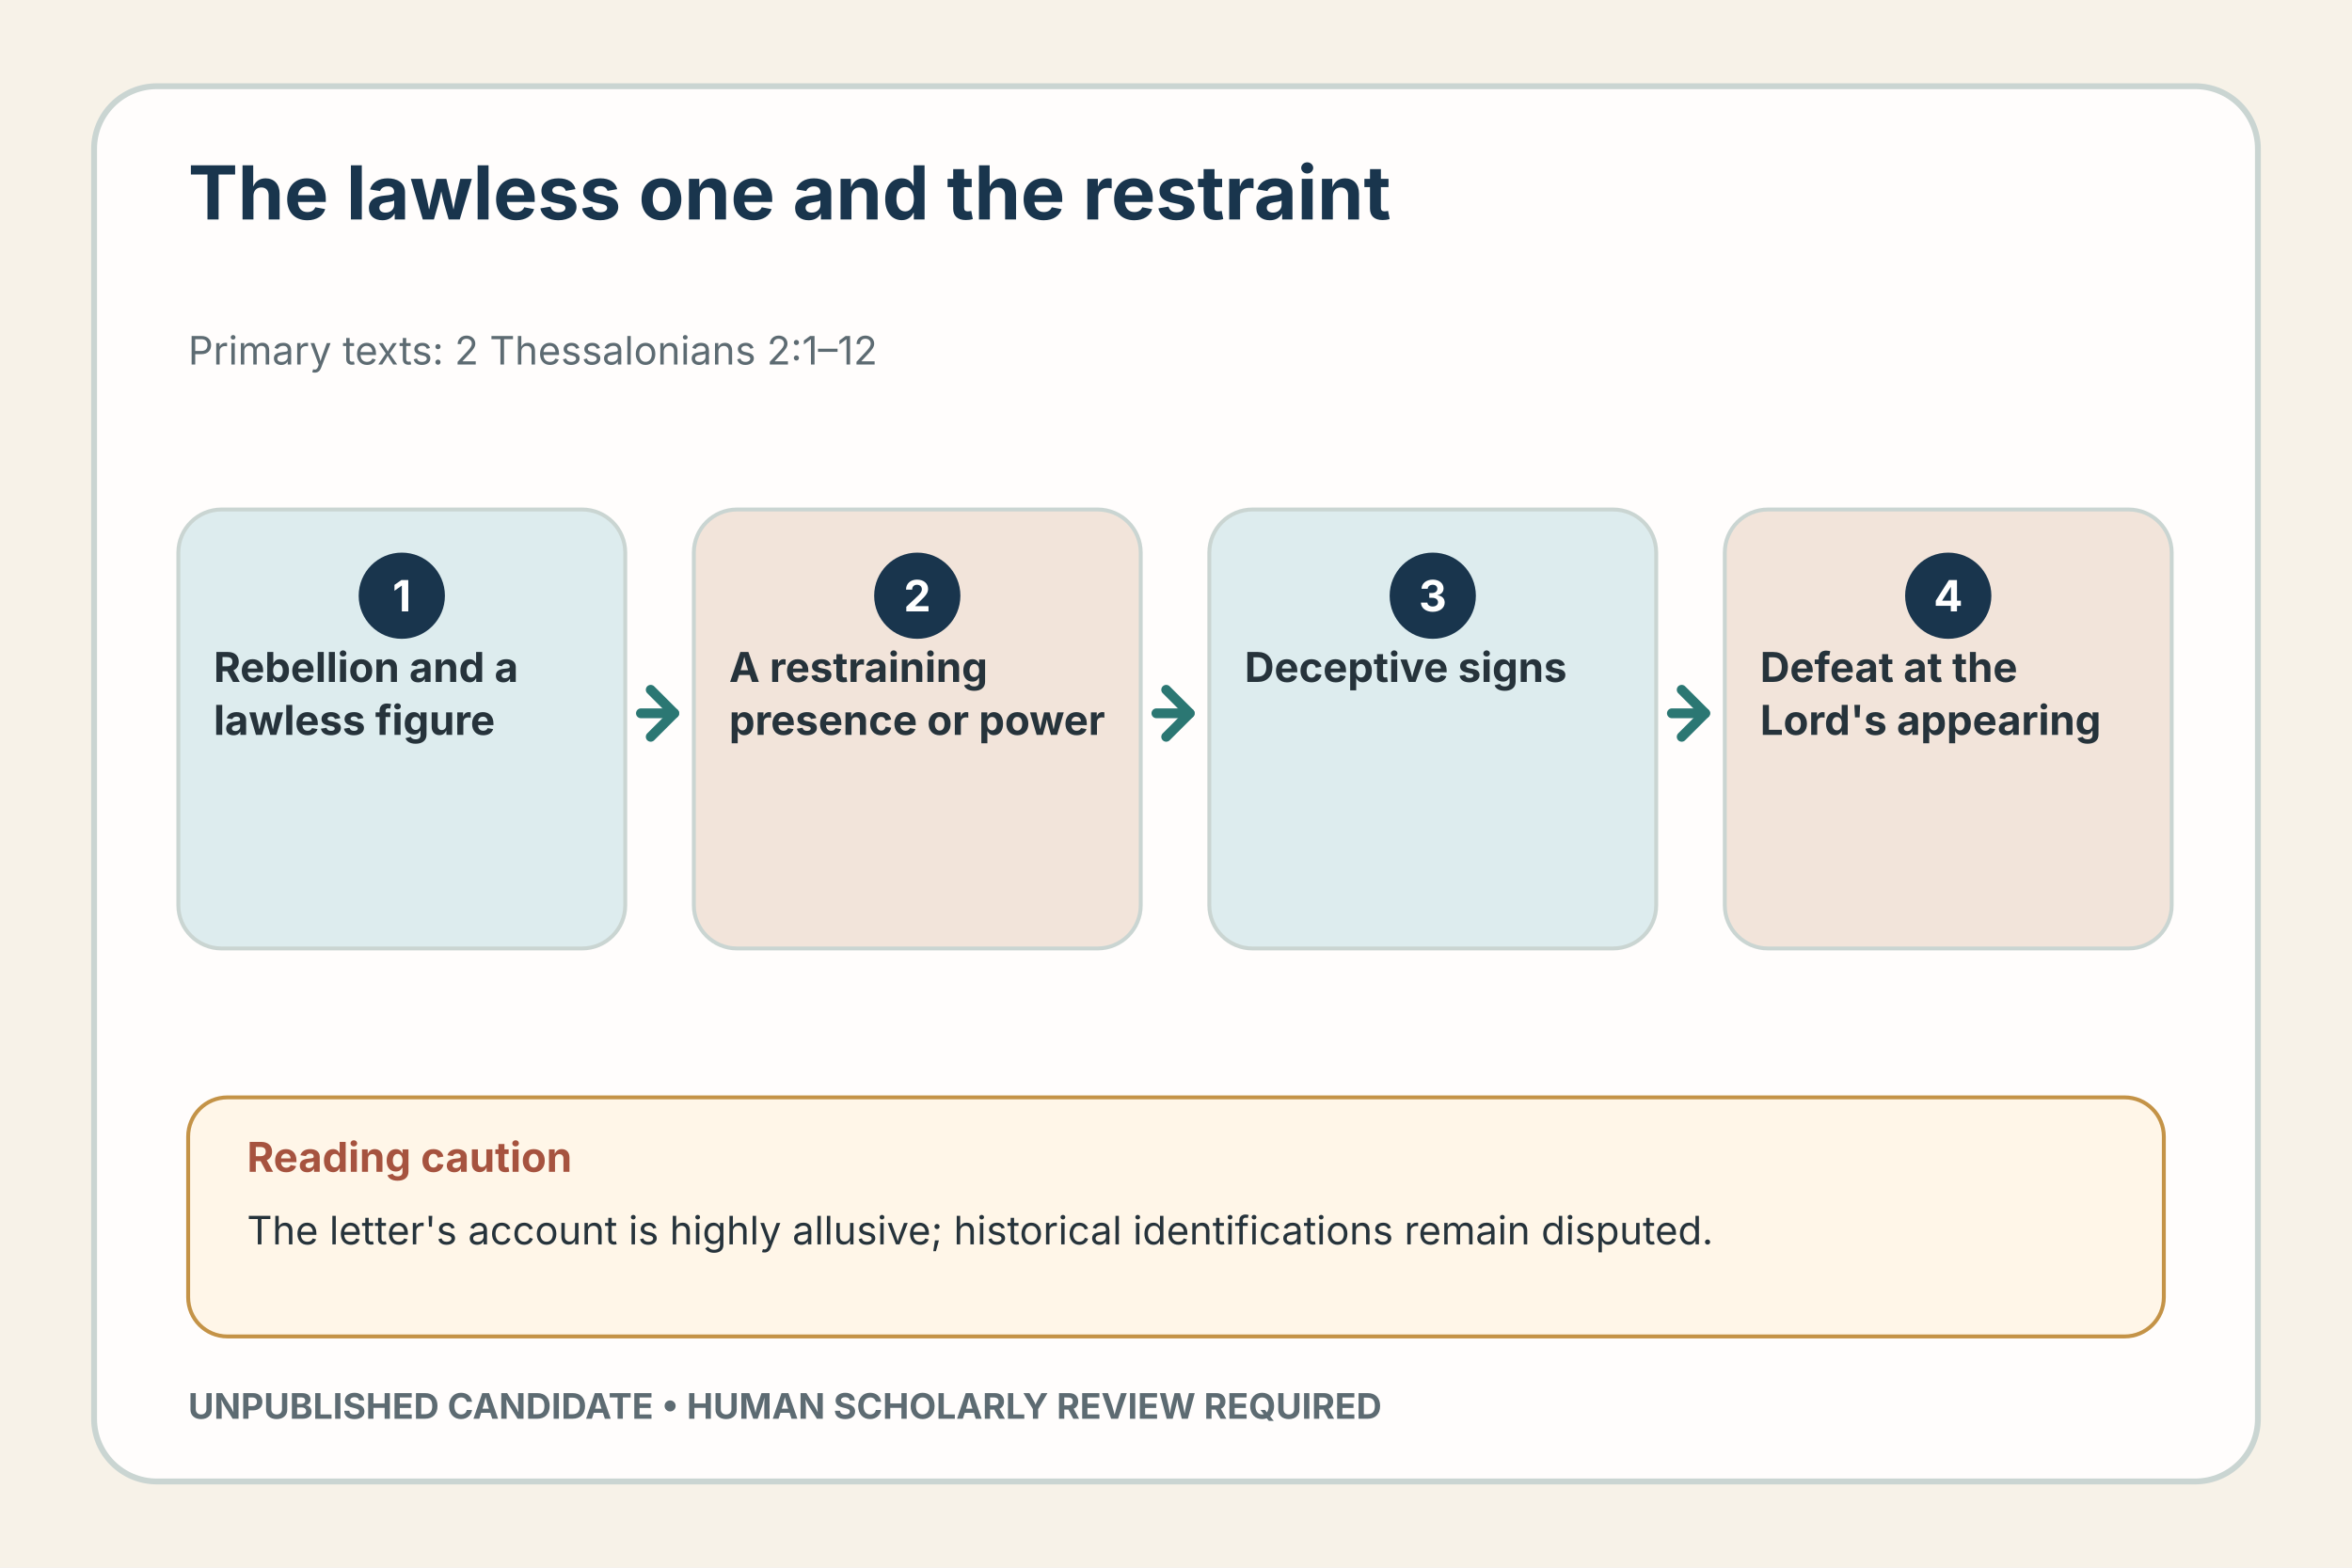
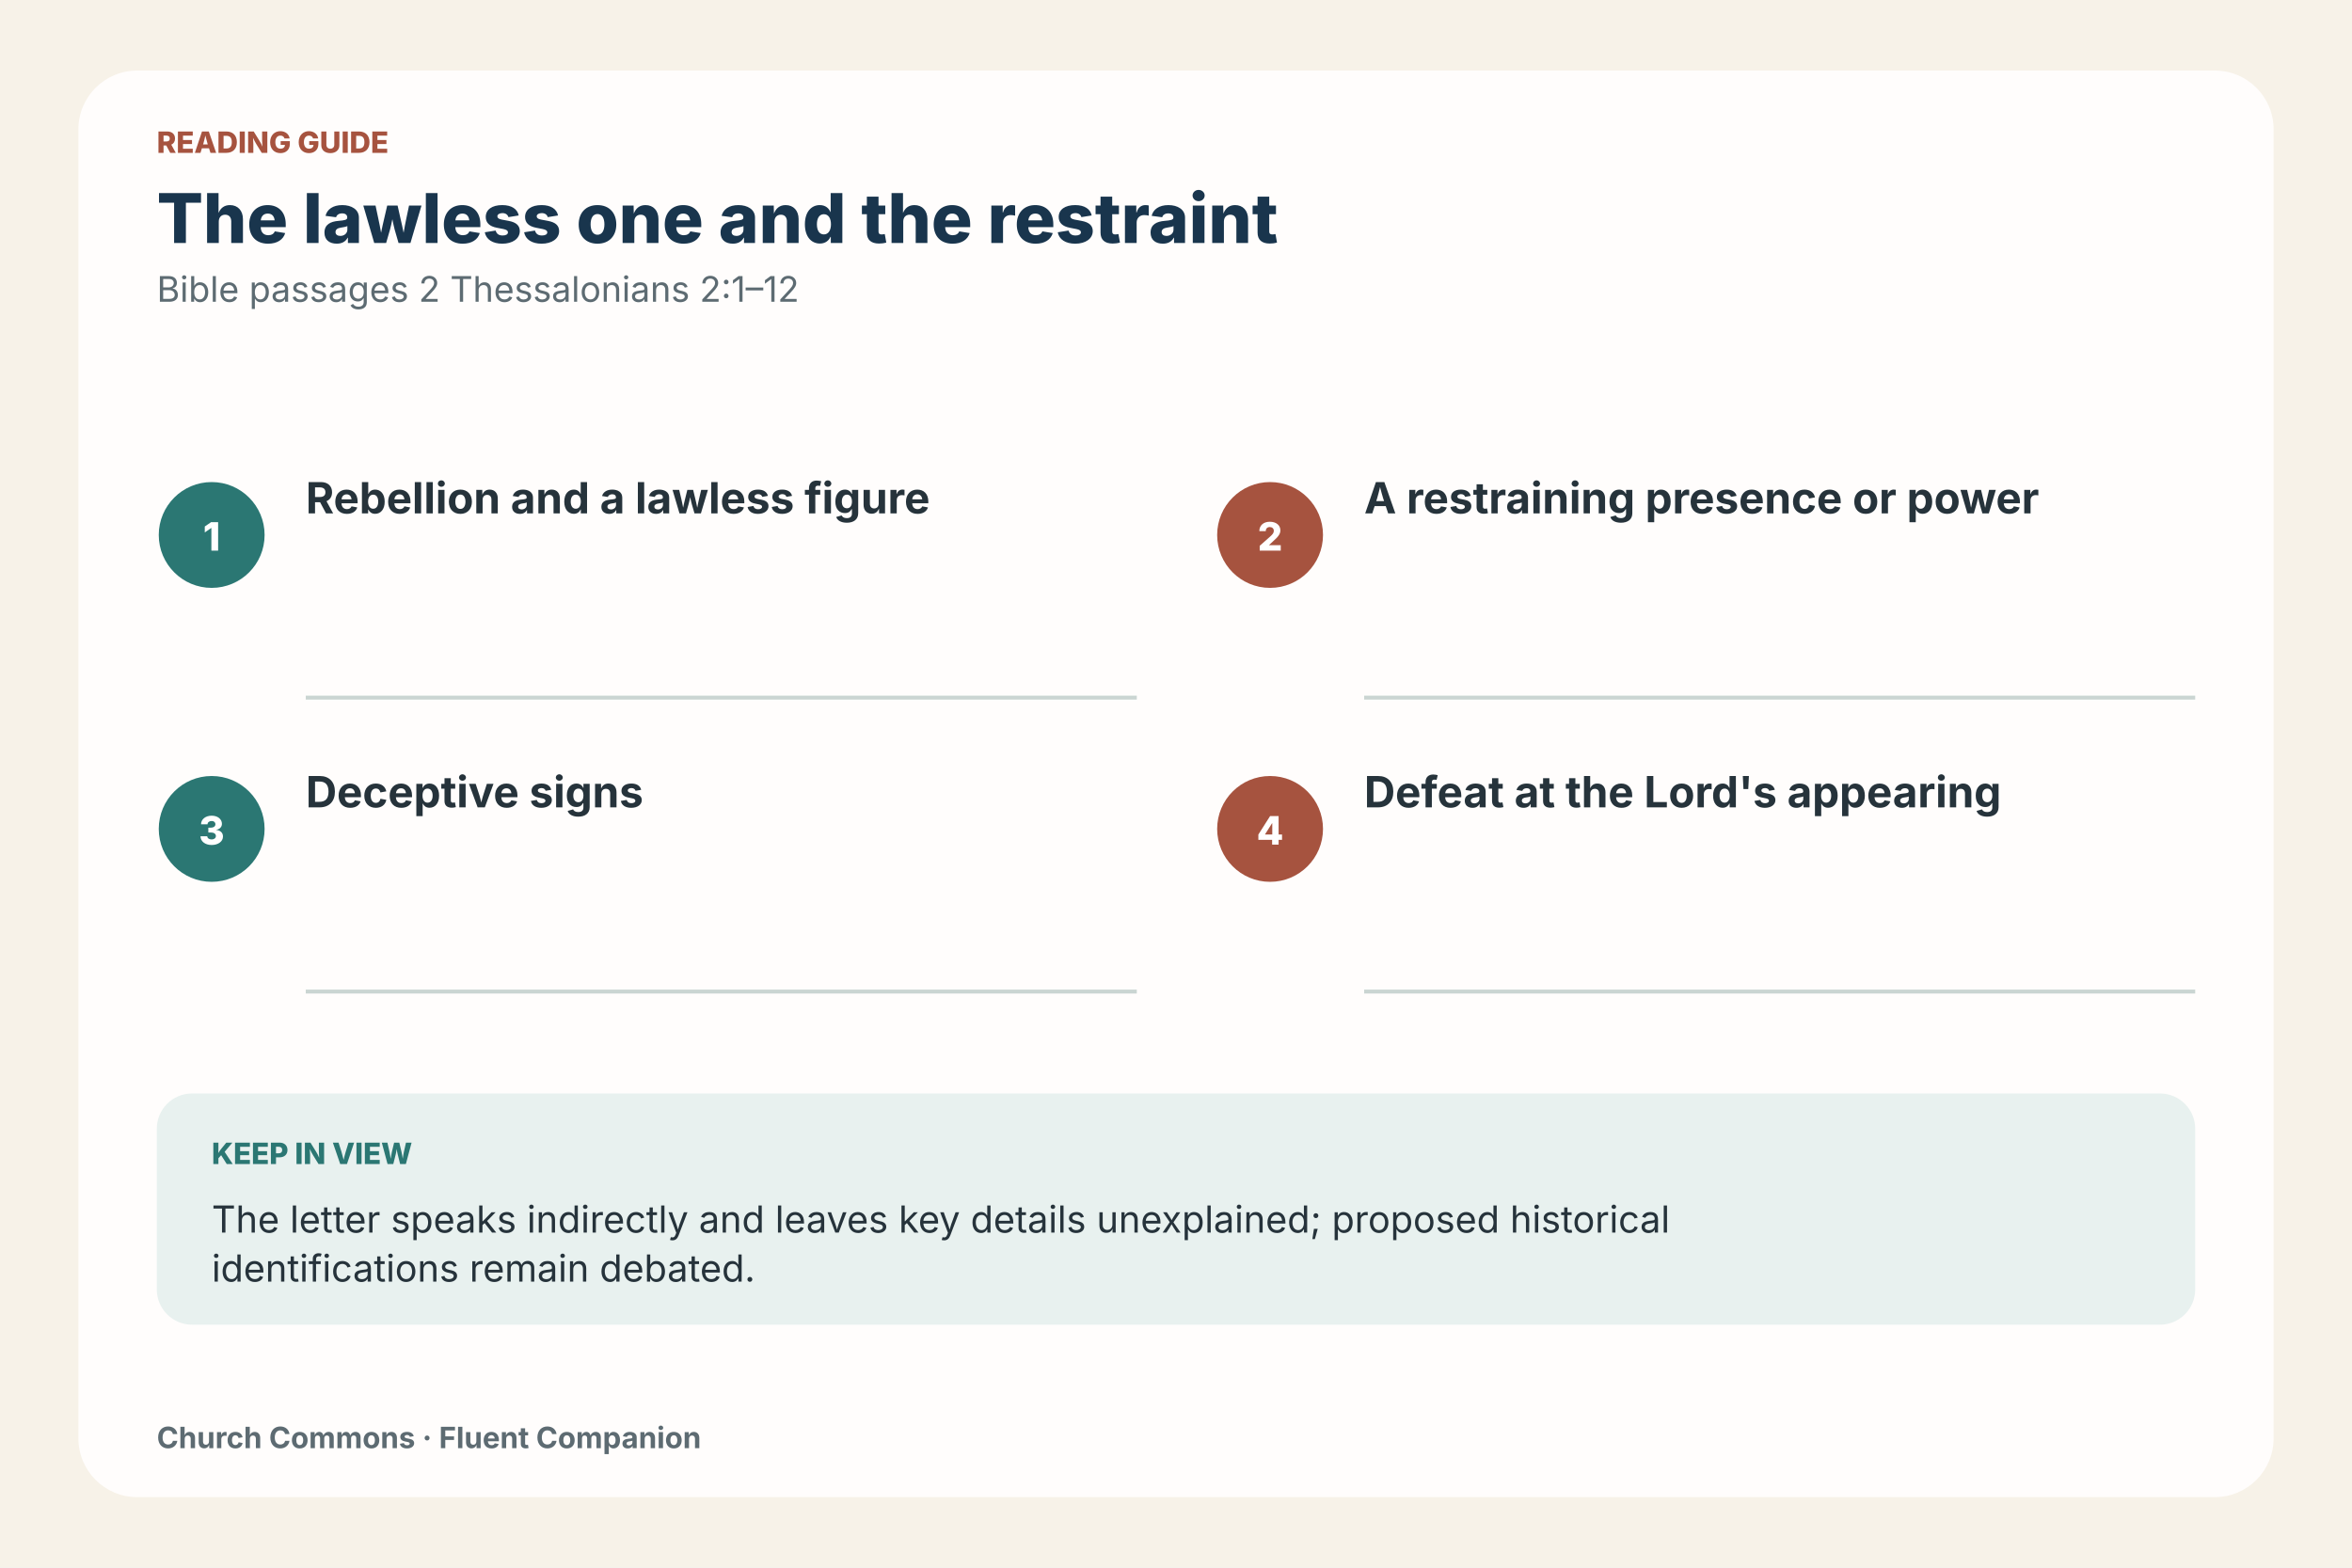
<svg xmlns="http://www.w3.org/2000/svg" width="1200" height="800" viewBox="0 0 1200 800" role="img" aria-labelledby="title desc">
  <rect width="1200" height="800" fill="#F7F2E8" />
  <style>text { font-family: Inter, system-ui, -apple-system, BlinkMacSystemFont, "Segoe UI", sans-serif; }</style>
-   <rect x="48" y="44" width="1104" height="712" rx="32" fill="#FFFDFC" stroke="#CAD5D2" stroke-width="3" />
-   <text x="96" y="112" font-size="38" font-weight="750" fill="#19354D" text-anchor="start">
-     <tspan x="96" dy="0">The lawless one and the restraint</tspan>
+   <rect x="40" y="36" width="1120" height="728" rx="30" fill="#FFFDFC" />
+   <text x="80" y="78" font-size="15" font-weight="800" fill="#A6533F" text-anchor="start">
+     <tspan x="80" dy="0">READING GUIDE</tspan>
  </text>
-   <text x="96" y="186" font-size="20" font-weight="400" fill="#5D6B72" text-anchor="start">
-     <tspan x="96" dy="0">Primary texts: 2 Thessalonians 2:1–12</tspan>
+   <text x="80" y="124" font-size="35" font-weight="760" fill="#19354D" text-anchor="start">
+     <tspan x="80" dy="0">The lawless one and the restraint</tspan>
  </text>
-   <rect x="91" y="260" width="228" height="224" rx="22" fill="#DDECEE" stroke="#CAD5D2" stroke-width="2" />
-   <circle cx="205" cy="304" r="22" fill="#19354D" />
-   <text x="205" y="312" font-size="22" font-weight="700" fill="#FFFFFF" text-anchor="middle">
-     <tspan x="205" dy="0">1</tspan>
+   <text x="80" y="154" font-size="18" font-weight="400" fill="#5D6B72" text-anchor="start">
+     <tspan x="80" dy="0">Bible passages  2 Thessalonians 2:1–12</tspan>
  </text>
-   <text x="109" y="348" font-size="21" font-weight="650" fill="#26333B" text-anchor="start">
-     <tspan x="109" dy="0">Rebellion and a</tspan>
-     <tspan x="109" dy="27">lawless figure</tspan>
+   <circle cx="108" cy="273" r="27" fill="#2B7773" />
+   <text x="108" y="281" font-size="20" font-weight="800" fill="#FFFFFF" text-anchor="middle">
+     <tspan x="108" dy="0">1</tspan>
  </text>
-   <path d="M 327 364 L 344 364" stroke="#2B7773" stroke-width="5" stroke-linecap="round" />
-   <path d="M 332 352 L 344 364 L 332 376" fill="none" stroke="#2B7773" stroke-width="5" stroke-linecap="round" stroke-linejoin="round" />
-   <rect x="354" y="260" width="228" height="224" rx="22" fill="#F2E4DA" stroke="#CAD5D2" stroke-width="2" />
-   <circle cx="468" cy="304" r="22" fill="#19354D" />
-   <text x="468" y="312" font-size="22" font-weight="700" fill="#FFFFFF" text-anchor="middle">
-     <tspan x="468" dy="0">2</tspan>
+   <text x="156" y="262" font-size="22" font-weight="650" fill="#26333B" text-anchor="start">
+     <tspan x="156" dy="0">Rebellion and a lawless figure</tspan>
  </text>
-   <text x="372" y="348" font-size="21" font-weight="650" fill="#26333B" text-anchor="start">
-     <tspan x="372" dy="0">A restraining</tspan>
-     <tspan x="372" dy="27">presence or power</tspan>
+   <line x1="156" y1="356" x2="580" y2="356" stroke="#CAD5D2" stroke-width="2" />
+   <circle cx="648" cy="273" r="27" fill="#A6533F" />
+   <text x="648" y="281" font-size="20" font-weight="800" fill="#FFFFFF" text-anchor="middle">
+     <tspan x="648" dy="0">2</tspan>
  </text>
-   <path d="M 590 364 L 607 364" stroke="#2B7773" stroke-width="5" stroke-linecap="round" />
-   <path d="M 595 352 L 607 364 L 595 376" fill="none" stroke="#2B7773" stroke-width="5" stroke-linecap="round" stroke-linejoin="round" />
-   <rect x="617" y="260" width="228" height="224" rx="22" fill="#DDECEE" stroke="#CAD5D2" stroke-width="2" />
-   <circle cx="731" cy="304" r="22" fill="#19354D" />
-   <text x="731" y="312" font-size="22" font-weight="700" fill="#FFFFFF" text-anchor="middle">
-     <tspan x="731" dy="0">3</tspan>
+   <text x="696" y="262" font-size="22" font-weight="650" fill="#26333B" text-anchor="start">
+     <tspan x="696" dy="0">A restraining presence or power</tspan>
  </text>
-   <text x="635" y="348" font-size="21" font-weight="650" fill="#26333B" text-anchor="start">
-     <tspan x="635" dy="0">Deceptive signs</tspan>
+   <line x1="696" y1="356" x2="1120" y2="356" stroke="#CAD5D2" stroke-width="2" />
+   <circle cx="108" cy="423" r="27" fill="#2B7773" />
+   <text x="108" y="431" font-size="20" font-weight="800" fill="#FFFFFF" text-anchor="middle">
+     <tspan x="108" dy="0">3</tspan>
  </text>
-   <path d="M 853 364 L 870 364" stroke="#2B7773" stroke-width="5" stroke-linecap="round" />
-   <path d="M 858 352 L 870 364 L 858 376" fill="none" stroke="#2B7773" stroke-width="5" stroke-linecap="round" stroke-linejoin="round" />
-   <rect x="880" y="260" width="228" height="224" rx="22" fill="#F2E4DA" stroke="#CAD5D2" stroke-width="2" />
-   <circle cx="994" cy="304" r="22" fill="#19354D" />
-   <text x="994" y="312" font-size="22" font-weight="700" fill="#FFFFFF" text-anchor="middle">
-     <tspan x="994" dy="0">4</tspan>
+   <text x="156" y="412" font-size="22" font-weight="650" fill="#26333B" text-anchor="start">
+     <tspan x="156" dy="0">Deceptive signs</tspan>
  </text>
-   <text x="898" y="348" font-size="21" font-weight="650" fill="#26333B" text-anchor="start">
-     <tspan x="898" dy="0">Defeat at the</tspan>
-     <tspan x="898" dy="27">Lord's appearing</tspan>
+   <line x1="156" y1="506" x2="580" y2="506" stroke="#CAD5D2" stroke-width="2" />
+   <circle cx="648" cy="423" r="27" fill="#A6533F" />
+   <text x="648" y="431" font-size="20" font-weight="800" fill="#FFFFFF" text-anchor="middle">
+     <tspan x="648" dy="0">4</tspan>
  </text>
-   <rect x="96" y="560" width="1008" height="122" rx="20" fill="#FFF6E8" stroke="#C49347" stroke-width="2" />
-   <text x="126" y="598" font-size="21" font-weight="750" fill="#A6533F" text-anchor="start">
-     <tspan x="126" dy="0">Reading caution</tspan>
+   <text x="696" y="412" font-size="22" font-weight="650" fill="#26333B" text-anchor="start">
+     <tspan x="696" dy="0">Defeat at the Lord's appearing</tspan>
  </text>
-   <text x="126" y="635" font-size="20" font-weight="400" fill="#26333B" text-anchor="start">
-     <tspan x="126" dy="0">The letter's account is highly allusive; historical identifications remain disputed.</tspan>
+   <line x1="696" y1="506" x2="1120" y2="506" stroke="#CAD5D2" stroke-width="2" />
+   <rect x="80" y="558" width="1040" height="118" rx="18" fill="#E8F1EF" />
+   <text x="108" y="594" font-size="15" font-weight="800" fill="#2B7773" text-anchor="start">
+     <tspan x="108" dy="0">KEEP IN VIEW</tspan>
  </text>
-   <text x="96" y="724" font-size="18" font-weight="700" fill="#5D6B72" text-anchor="start">
-     <tspan x="96" dy="0">UNPUBLISHED CANDIDATE • HUMAN SCHOLARLY REVIEW REQUIRED</tspan>
+   <text x="108" y="629" font-size="19" font-weight="400" fill="#26333B" text-anchor="start">
+     <tspan x="108" dy="0">The letter speaks indirectly and leaves key details unexplained; proposed historical</tspan>
+     <tspan x="108" dy="25">identifications remain debated.</tspan>
+   </text>
+   <text x="80" y="739" font-size="15" font-weight="650" fill="#5D6B72" text-anchor="start">
+     <tspan x="80" dy="0">Church Commons · Fluent Companion</tspan>
  </text>
</svg>
